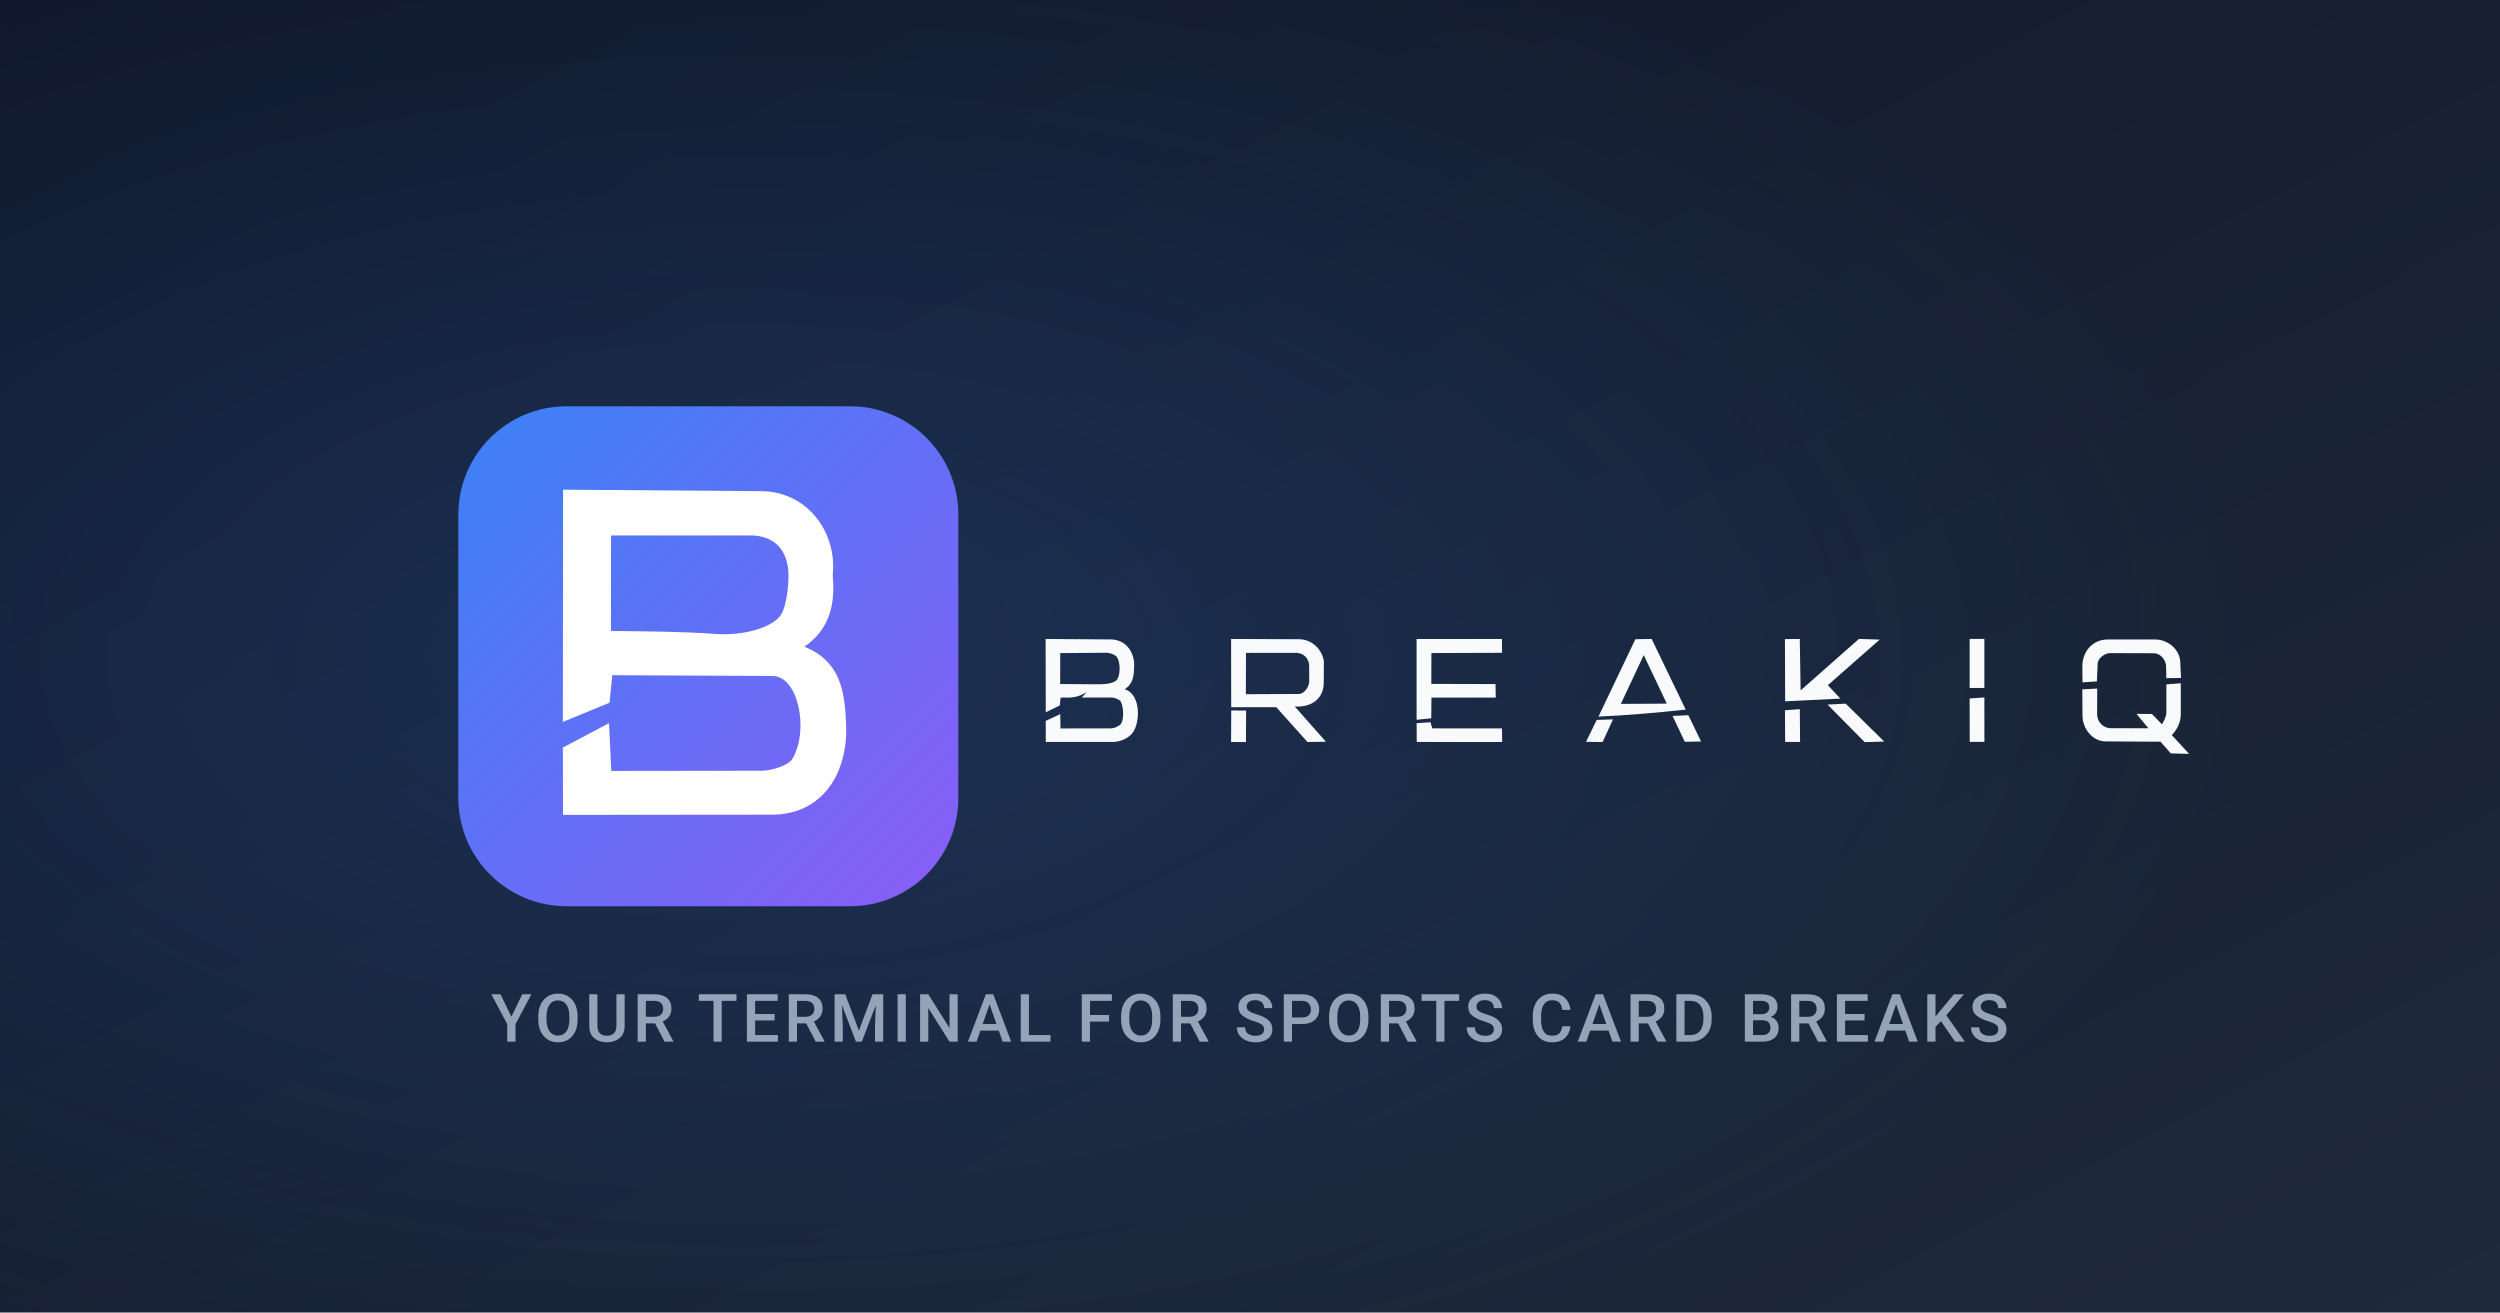
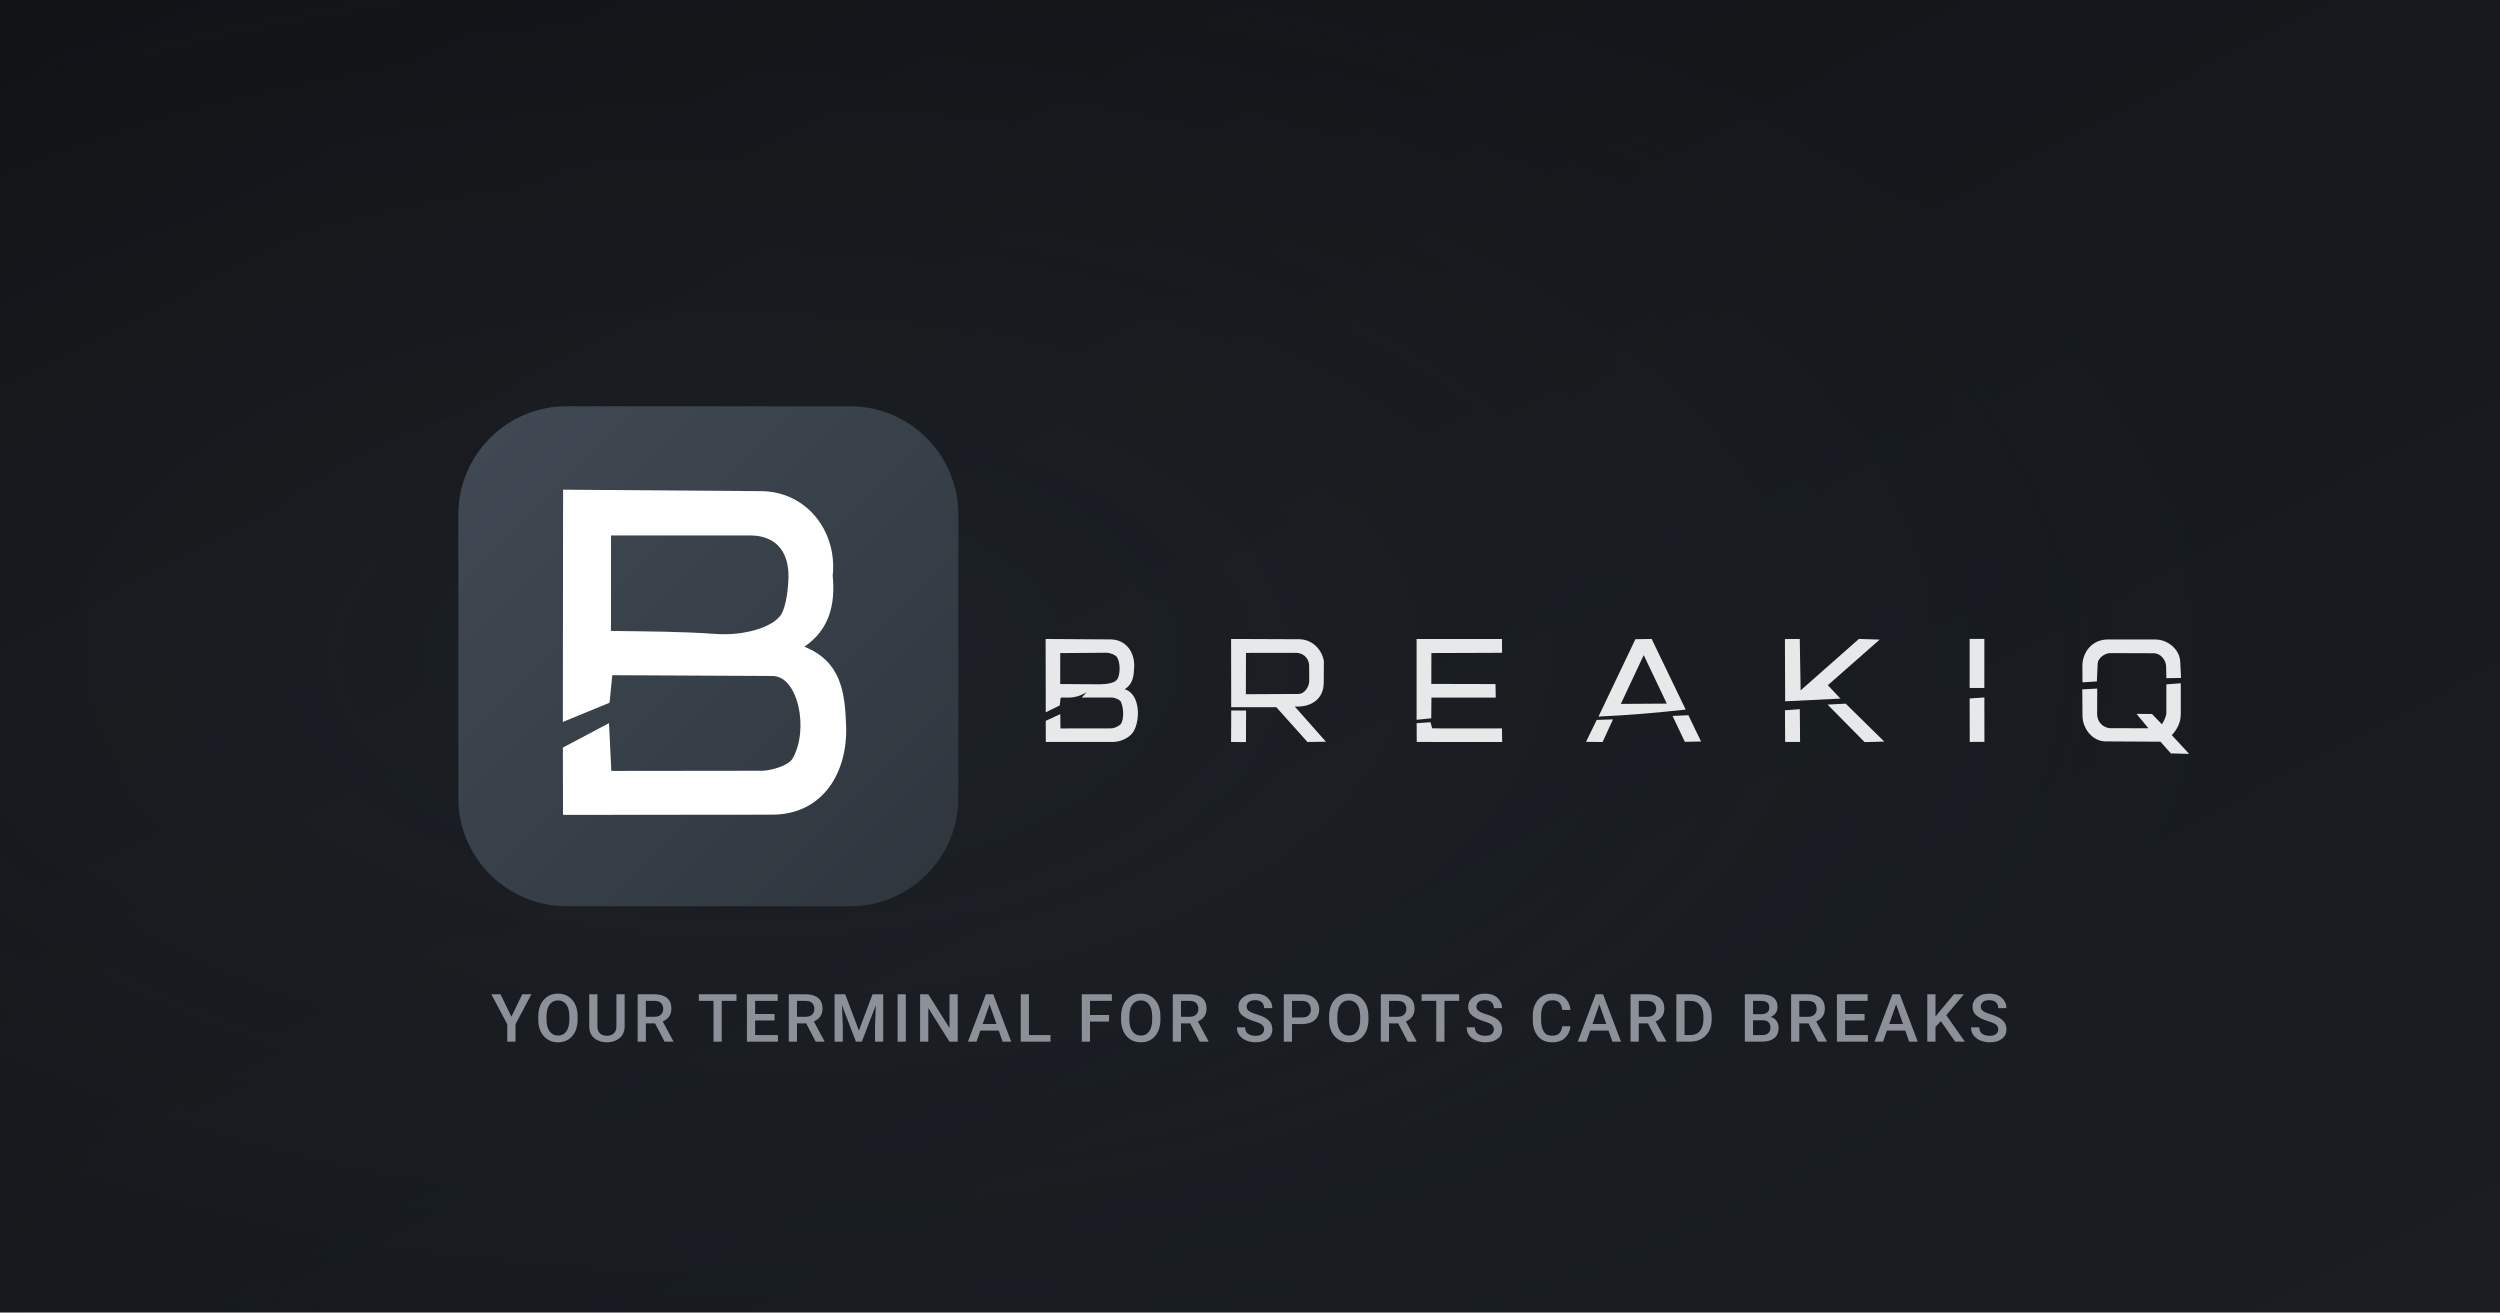
<svg xmlns="http://www.w3.org/2000/svg" viewBox="0 0 1200 630">
  <defs>
    <linearGradient id="bg" x1="0" y1="0" x2="1" y2="1">
-       <stop offset="0" stop-color="#0F172A" />
-       <stop offset="1" stop-color="#1E293B" />
+       <stop offset="0" stop-color="#101215" />
+       <stop offset="1" stop-color="#1a1e23" />
    </linearGradient>
    <linearGradient id="tile" x1="0" y1="0" x2="1" y2="1">
-       <stop offset="0" stop-color="#3B82F6" />
-       <stop offset="1" stop-color="#8B5CF6" />
+       <stop offset="0" stop-color="#414A54" />
+       <stop offset="1" stop-color="#2e353d" />
    </linearGradient>
    <radialGradient id="glow" cx="0.3" cy="0.5" r="0.6">
-       <stop offset="0" stop-color="#3B82F6" stop-opacity="0.18" />
-       <stop offset="1" stop-color="#3B82F6" stop-opacity="0" />
+       <stop offset="0" stop-color="#414A54" stop-opacity="0.18" />
+       <stop offset="1" stop-color="#414A54" stop-opacity="0" />
    </radialGradient>
  </defs>
  <rect width="1200" height="630" fill="url(#bg)" />
  <rect width="1200" height="630" fill="url(#glow)" />
  <g transform="translate(220 195)">
    <rect width="240" height="240" rx="52" fill="url(#tile)" />
    <g transform="translate(34 34) scale(1.075)" fill="#FFFFFF">
      <path d="M35.65,109.88l1.03,21.32,67.31-.08c3.97,0,11.76-2.29,13.55-5.32,7.51-12.73,2.71-36.93-8.9-36.99l-71.53-.35-1.21,12.29-20.86,8.58.11-103.7,88.44.65c20.58.15,34.03,18.26,31.94,37.66,1.27,12.92-1.5,24.23-12.64,31.79,16.33,6.62,18.07,20.05,18.64,35.2.77,20.74-10.17,39.79-33.12,39.81l-93.3.09-.06-30.05,20.59-10.91ZM112.53,61.32c2.31-3.71,3.2-12.18,3.26-16.75.15-11.63-5.99-18.51-17.04-18.51l-62.19.02-.04,42.62c16.63.23,31.29.23,46.94,1.35,12.14.87,25.4-2.84,29.07-8.73Z" />
    </g>
  </g>
-   <g transform="translate(500 280) scale(0.79)" fill="#F8FAFC">
+   <g transform="translate(500 280) scale(0.79)" fill="#e6e8ea">
    <path d="M632.28,64.42l9.07-.48-.06,15.54c-.02,4.51,3.49,8.53,8.35,8.54l22.81.04-7.24-8.76,9.41.09,6.04,6.24c1.15-1.68,2.7-4.96,2.7-6.98v-17.27s8.76-.67,8.76-.67v18.76c.01,4.83-2.08,9.19-5.45,12.77l10.53,11.39-11.12-.29-6.28-7.11-33.37-.19c-8.19-.05-13.97-8.03-14.03-15.47l-.12-16.15Z" />
    <path d="M675.65,42.48l-26.51-.08c-3.2,0-7.38,3.13-7.52,6.3l-.48,10.89-8.74.57-.08-9.68c-.07-8.83,6.1-16.36,15.34-16.36h29.04c7.46-.01,14.72,5.94,15.09,13.46l.48,9.9-8.92.16-.15-7.28c-.07-3.41-3.03-7.85-7.52-7.87Z" />
    <polygon points="275.75 61.21 275.9 69.44 236.83 69.43 236.71 82 227.81 82.91 227.8 33.82 279.68 33.83 279.73 42.21 236.8 42.36 236.75 61.11 275.75 61.21" />
    <polygon points="279.67 88.14 279.81 96.41 227.89 96.38 227.83 84.98 236.27 84.4 237.28 88.12 279.67 88.14" />
    <rect x="563.83" y="33.77" width="8.94" height="29.8" />
    <polygon points="572.81 96.31 563.89 96.35 563.83 69.95 572.78 69.34 572.81 96.31" />
    <polygon points="509.17 34.18 477.67 61.9 485.31 70.03 451.73 71.68 451.6 33.86 460.62 33.8 461.14 65.04 496.55 33.78 509.17 34.18" />
    <polygon points="511.95 96.15 500.04 96.48 477.5 73.67 488.52 73.1 511.95 96.15" />
    <polygon points="460.81 96.34 451.73 96.38 451.62 77.12 460.65 76.47 460.81 96.34" />
    <path d="M391.31,76.71c-17.66,1.94-35.17,3.45-52.98,4.25l22.41-47.01,9.89-.16,20.68,42.92ZM379.83,73.08l-14.02-29.47-13.91,29.65,27.93-.18Z" />
    <polygon points="400.65 96.1 390.77 96.28 383.32 80.58 392.93 80.12 400.65 96.1" />
    <polygon points="340.82 96.42 330.76 96.3 337.24 82.99 347.13 82.66 340.82 96.42" />
    <path d="M153.77,74.84l18.94,21.39-11.21.17-18.93-21.12-27.41-.02-.06-41.46,41.21.16c7.99.03,14.07,6.13,15.17,13.5l-.1,13.05c-.07,9.57-7.38,14.95-17.63,14.33ZM162.57,59.41l-.05-9.82c-.42-4.75-4.18-7.73-8.99-7.34l-29.39.02-.07,25.1,32.04-.15c3.74-.02,6.47-4.68,6.46-7.81Z" />
    <rect x="110.07" y="82.33" width="19.16" height="9.03" transform="translate(32.14 206.01) rotate(-89.68)" />
    <path d="M11.41,88.17l30.8-.05c1.83,0,4.96-1.39,5.93-2.71,1.79-2.42,1.83-9.33.06-13.31-.66-1.49-3.92-2.72-5.74-2.72l-18.06.03,2.97-3.36c-8.65,5.6-15.71,2.17-15.9,3.85l-.5,4.31-8.48,4.14-.09-44.54,39.44.26c9.4.06,14.71,7.81,14.38,16.42-.22,5.59-.5,10.41-5.76,13.86,10.18,3.07,9.52,21.12,4.4,26.98-2.46,2.82-7.03,5.04-11.55,5.04H2.51s-.04-12.8-.04-12.8l8.83-4.12.12,8.7ZM46.21,57.82c1.7-3.36,1.51-10.18-.53-13.09-.94-1.34-4.4-2.57-6.25-2.55l-28.15.21-.02,18.79,20.49.14c4.84.03,12.55.26,14.45-3.5Z" />
  </g>
-   <text x="600" y="500" text-anchor="middle" font-family="ui-sans-serif, -apple-system, Segoe UI, Roboto, sans-serif" font-weight="500" font-size="32" fill="#94A3B8" letter-spacing="2">YOUR TERMINAL FOR SPORTS CARD BREAKS</text>
+   <text x="600" y="500" text-anchor="middle" font-family="ui-sans-serif, -apple-system, Segoe UI, Roboto, sans-serif" font-weight="500" font-size="32" fill="#8b9099" letter-spacing="2">YOUR TERMINAL FOR SPORTS CARD BREAKS</text>
</svg>
